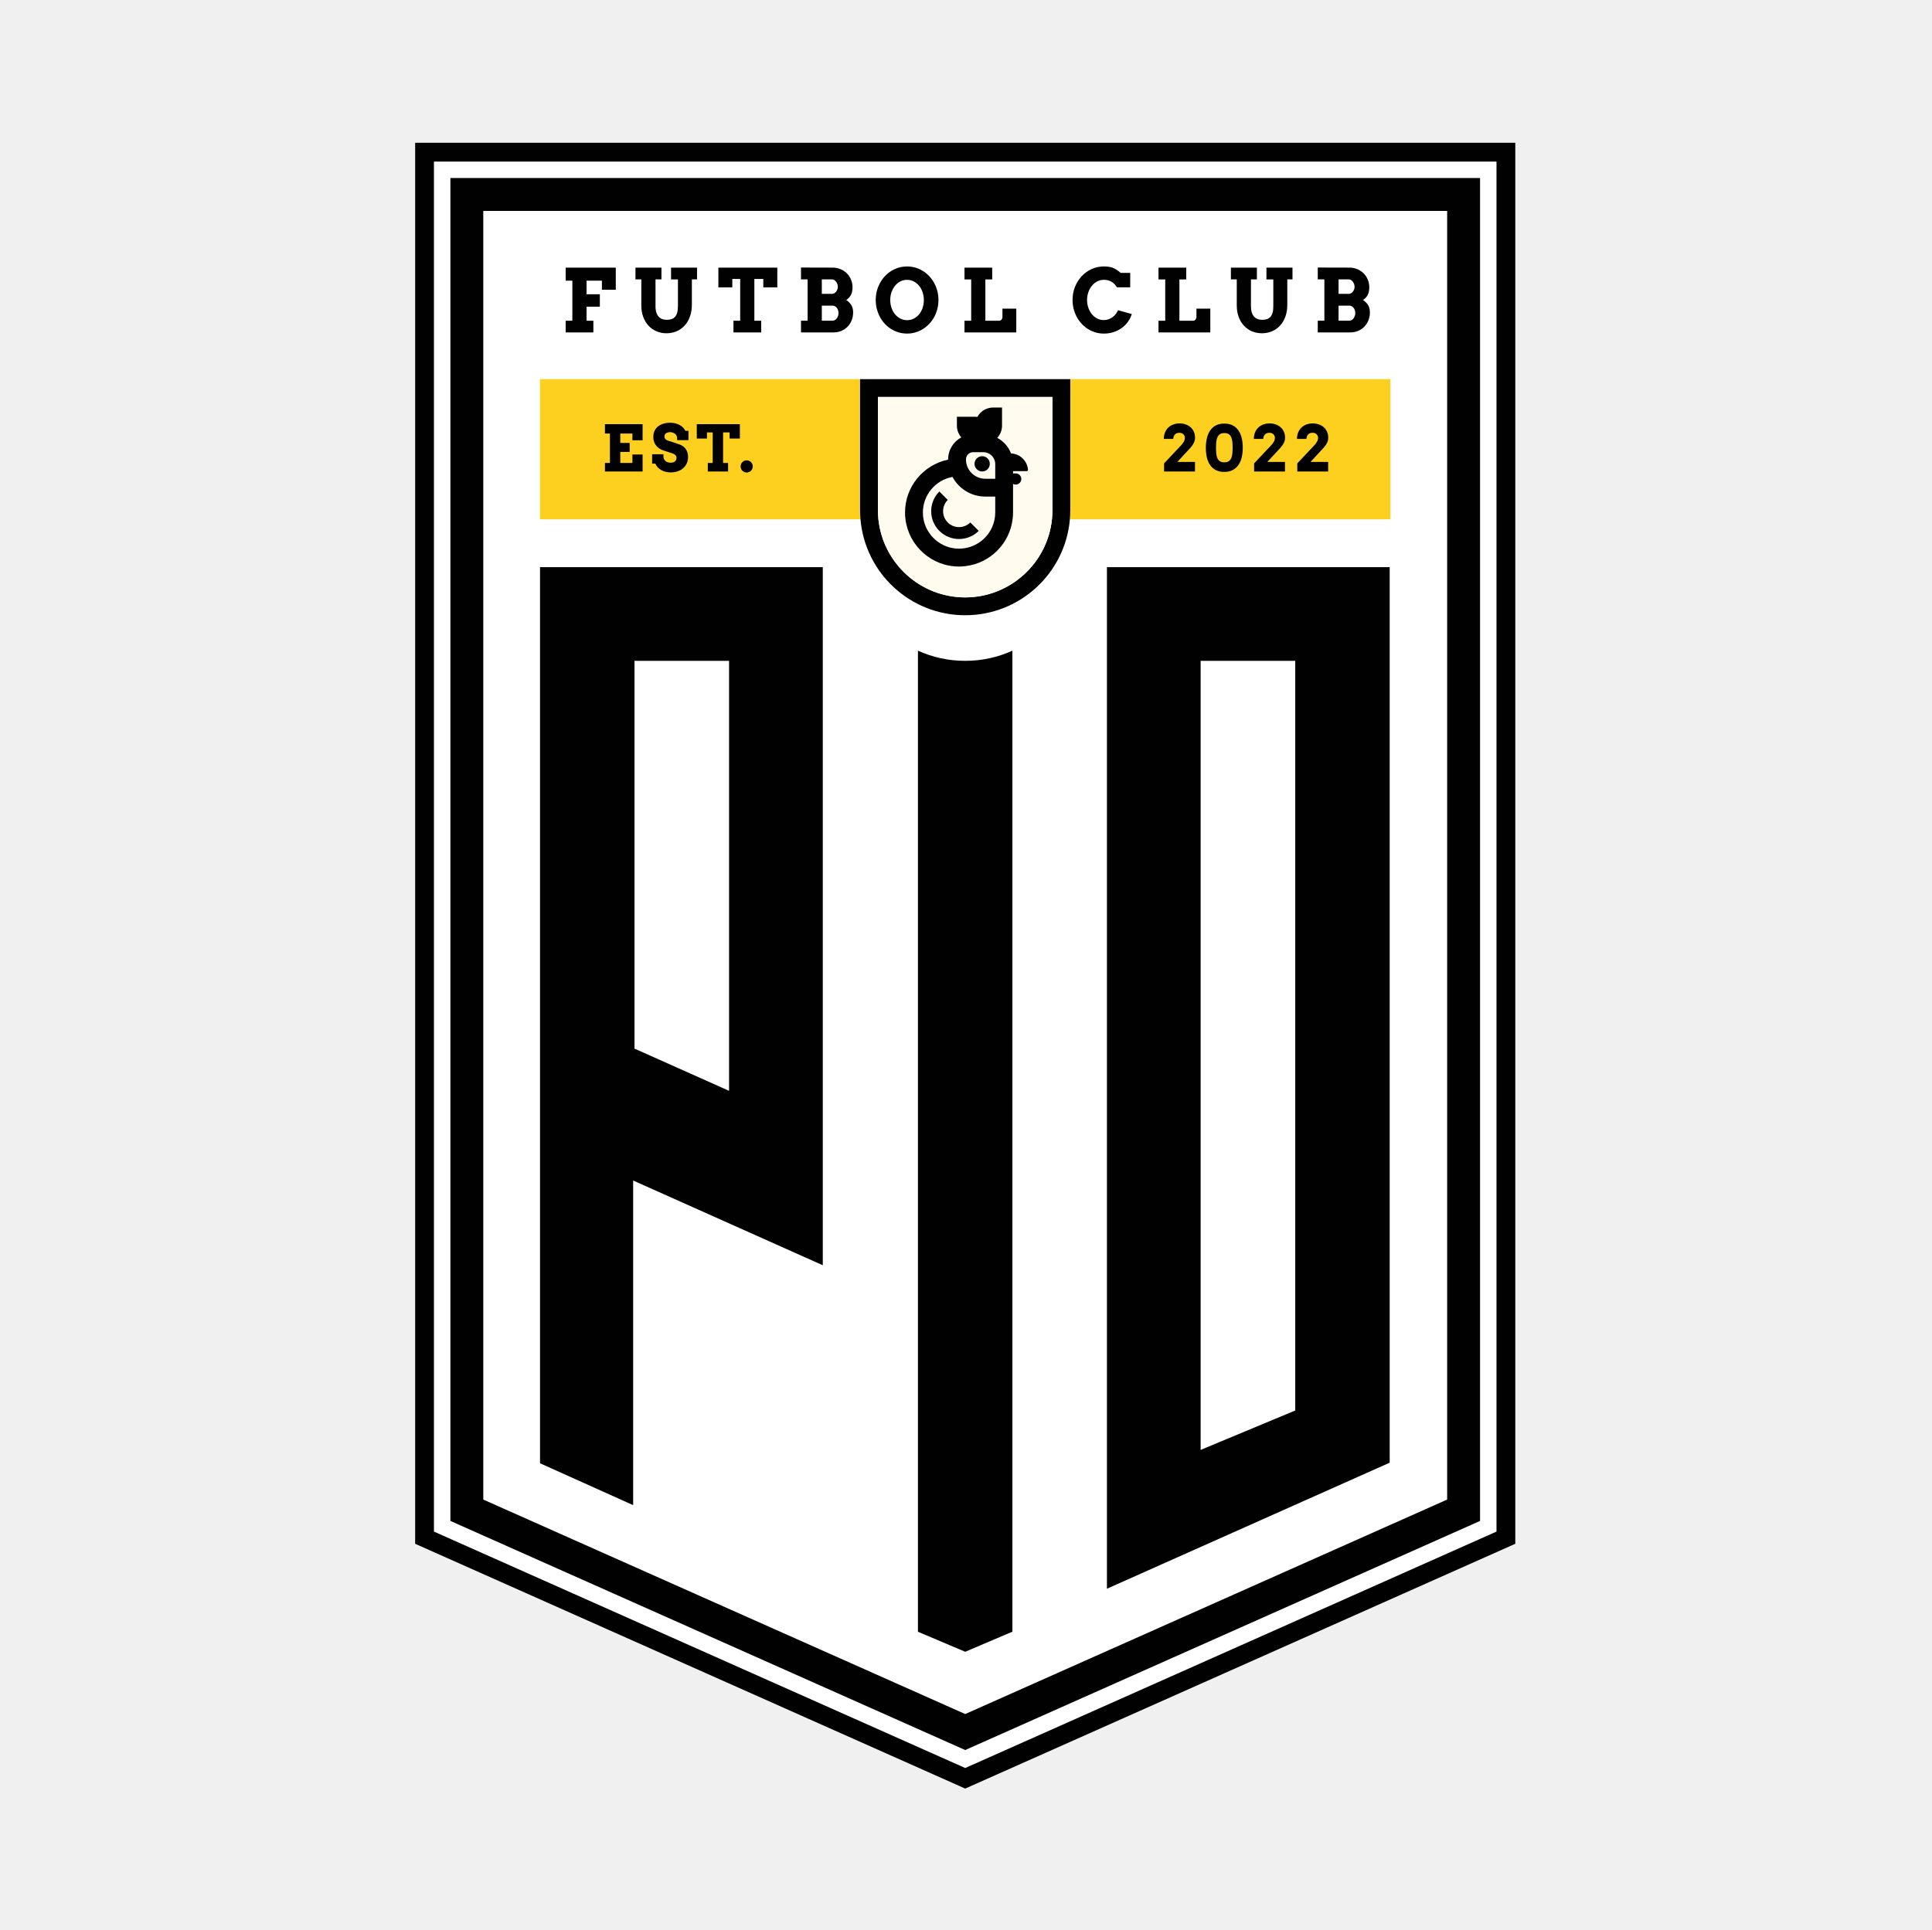
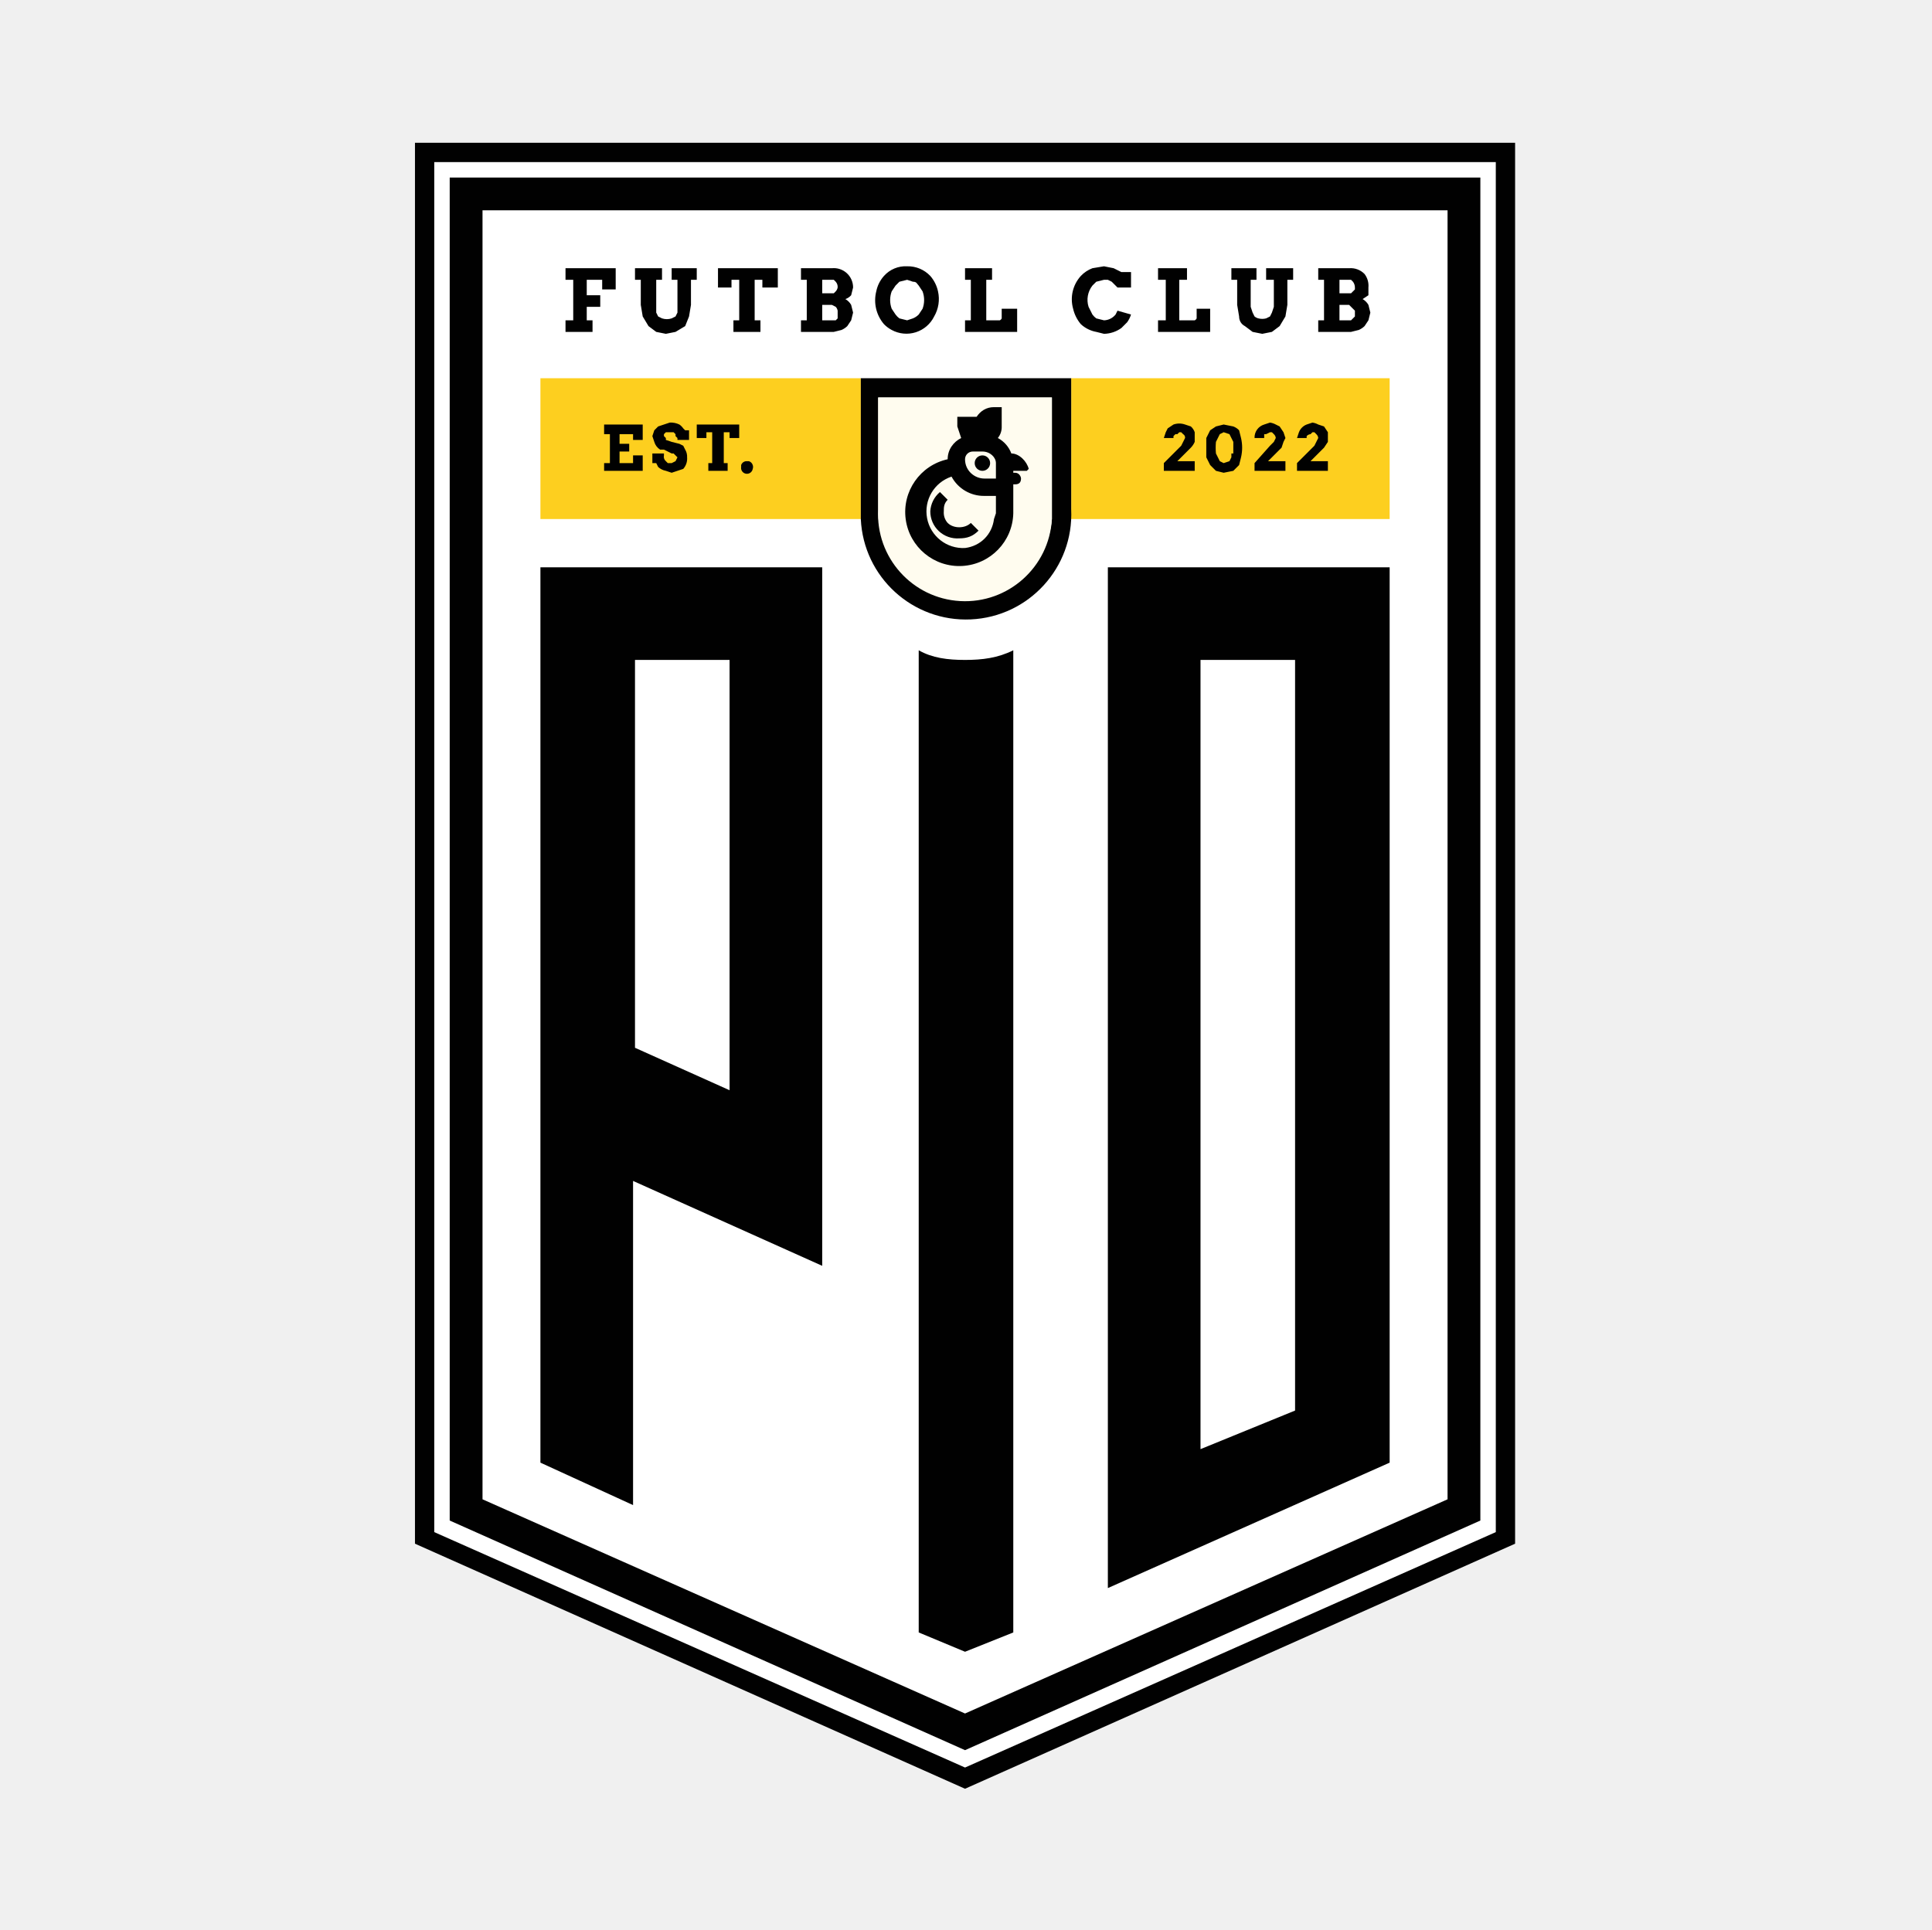
<svg xmlns="http://www.w3.org/2000/svg" width="1001" height="1000" fill="none">
  <g clip-path="url(#a)">
-     <path fill="#010101" d="M215.098 74v726.05l285 126.86 285-126.86V74h-570Z" />
-     <path fill="#fff" d="m775.358 793.728-275.26 122.52-275.26-122.52V83.738h550.52v709.99Z" />
-     <path fill="#010101" d="M233.358 92.262v695.94l266.74 118.73 266.74-118.73V92.262h-533.48Z" />
-     <path fill="#fff" d="m749.798 777.131-249.7 111.15-249.7-111.15v-667.83h499.4v667.83Z" />
-     <path fill="#010101" d="M279.798 293.93v464.39l48.25 21.7V611.79l98.25 43.91V293.93h-146.5Zm97.94 271.38-49-21.88V342.47h49v222.84ZM573.518 293.93v529.41l146.5-65.32V293.93h-146.5Zm97.56 437.05-49.01 20.42V342.47h49.01v388.52-.01ZM524.538 337.199v508.4l-24.44 10.41h-.01l-24.49-10.38v-508.43c7.47 3.41 15.75 5.27 24.49 5.27h.01c8.71 0 16.98-1.86 24.44-5.27Z" />
-     <path fill="#FDCF1F" d="M445.828 269.11h-166.04v-72.63h165.83v67.91c0 1.59.08 3.16.21 4.72ZM720.388 196.48v72.63h-166.07c.14-1.56.21-3.13.21-4.72v-67.91h165.86Z" />
-     <path fill="#010101" d="M293.078 138.699v6.75h3.47v20.76h-3.47v6.07h14.36v-6.07h-3.54v-7.27h6.89v-6.43h-6.89v-7.06h7.96v4.71h7.19v-11.46h-25.97ZM347.678 138.701v6.1h3.57v13.92c0 1.36-.15 2.49-.41 3.4-.27.9-.67 1.62-1.17 2.15-.51.54-1.13.93-1.84 1.14-.72.22-1.51.33-2.39.33-.88 0-1.62-.13-2.32-.39-.71-.26-1.33-.67-1.84-1.23-.52-.56-.92-1.28-1.21-2.17-.29-.89-.44-1.96-.44-3.24v-13.92h3.08v-6.1h-13.46v6.1h3.03v13.46c0 2.26.34 4.28 1.02 6.07.68 1.78 1.61 3.3 2.78 4.54 1.18 1.25 2.56 2.2 4.14 2.86 1.57.66 3.27.99 5.09.99 1.82 0 3.55-.33 5.15-1 1.61-.66 2.99-1.63 4.19-2.9 1.19-1.27 2.12-2.82 2.8-4.66.68-1.84 1.02-3.94 1.02-6.3v-13.06h2.68v-6.1h-13.46l-.01.01ZM372.208 138.699v10.22h7.21v-4.35h4.08v21.64h-3.48v6.07h14.37v-6.07h-3.54v-21.64h4.63v4.35h7.26v-10.22h-30.53ZM441.058 158.088a8.397 8.397 0 0 0-2.62-2.62 6.777 6.777 0 0 0 2.42-2.57c.57-1.07.85-2.41.85-4.04 0-1.38-.26-2.69-.77-3.92-.51-1.24-1.22-2.31-2.13-3.24-.92-.92-2.01-1.65-3.27-2.19-1.27-.55-2.65-.82-4.17-.82l-16.36-.04v6.14h3.43v21.41h-3.43v6.07h16.85c1.44 0 2.77-.26 4.02-.77a9.713 9.713 0 0 0 3.21-2.14c.91-.92 1.63-2.02 2.15-3.3.52-1.27.78-2.67.78-4.19 0-1.52-.32-2.75-.96-3.8m-15.26-13.29h5.27c.41 0 .8.11 1.17.34.36.23.69.52.96.9.28.36.5.78.66 1.24.16.45.24.91.24 1.36a4.093 4.093 0 0 1-.9 2.54c-.27.34-.6.62-.96.83-.37.21-.76.3-1.17.3h-5.27v-7.52.01Zm8.41 18.94c-.16.49-.38.9-.66 1.27-.27.36-.6.66-.97.88-.38.22-.78.33-1.21.33h-5.57v-7.81h5.57c.41 0 .82.1 1.19.29.36.21.69.47.99.83.28.34.5.76.66 1.22.16.46.24.97.24 1.51s-.09 1.02-.24 1.5M485.658 150.85c-.39-1.47-.92-2.87-1.63-4.16-.69-1.29-1.55-2.46-2.52-3.52-.99-1.06-2.08-1.96-3.29-2.71-1.19-.76-2.49-1.34-3.89-1.75-1.39-.41-2.85-.62-4.37-.62s-2.98.21-4.37.62c-1.39.42-2.68 1-3.88 1.75-1.2.75-2.3 1.66-3.27 2.71-.99 1.06-1.83 2.23-2.52 3.52s-1.23 2.69-1.62 4.16c-.38 1.48-.57 3.03-.57 4.65 0 1.62.2 3.15.57 4.62.39 1.47.93 2.86 1.62 4.15.69 1.29 1.53 2.47 2.52 3.52a15.67 15.67 0 0 0 3.27 2.71c1.2.75 2.49 1.34 3.88 1.75 1.39.41 2.85.62 4.37.62s2.98-.21 4.37-.62c1.4-.41 2.7-1 3.89-1.75 1.21-.76 2.3-1.66 3.29-2.71.97-1.05 1.83-2.23 2.52-3.52.71-1.29 1.24-2.68 1.63-4.16.38-1.48.57-3.02.57-4.61 0-1.59-.2-3.17-.57-4.65Zm-7.63 8.66c-.43 1.27-1.01 2.36-1.78 3.32a8.66 8.66 0 0 1-2.76 2.25c-1.07.56-2.25.84-3.53.84-1.28 0-2.43-.28-3.51-.84a8.588 8.588 0 0 1-2.74-2.25c-.77-.96-1.38-2.06-1.81-3.32-.42-1.27-.65-2.6-.65-4.02 0-1.42.22-2.79.65-4.05.44-1.28 1.05-2.39 1.81-3.33.77-.95 1.68-1.7 2.74-2.26 1.07-.55 2.23-.83 3.51-.83 1.28 0 2.43.28 3.49.83 1.07.56 1.98 1.31 2.76 2.26.77.95 1.38 2.06 1.8 3.33.43 1.27.65 2.62.65 4.05 0 1.43-.21 2.75-.63 4.02ZM519.378 159.939v4.5c0 .18-.04.39-.13.6-.09.21-.2.4-.34.57-.13.18-.3.32-.49.44-.18.11-.36.16-.56.16h-7.32v-21.41h3.54v-6.1h-14.36v6.1h3.47v21.41h-3.47v6.07h26.84v-12.34h-7.18ZM579.268 160.768c-.27.66-.63 1.3-1.11 1.91-.47.61-1.02 1.16-1.66 1.63-.62.48-1.33.85-2.09 1.13-.77.29-1.59.44-2.48.44-1.27 0-2.43-.28-3.49-.83a8.76 8.76 0 0 1-2.75-2.25c-.77-.95-1.36-2.04-1.8-3.31-.44-1.27-.66-2.61-.66-4.04 0-1.43.23-2.76.67-4.02.44-1.26 1.05-2.37 1.83-3.32.78-.95 1.69-1.71 2.75-2.27 1.07-.55 2.21-.83 3.46-.83.84 0 1.65.11 2.42.32.77.22 1.48.57 2.14 1.07.67.49 1.41 1.33 2.24 2.51h6.84v-7.48h-4.95c-1.5-1.33-2.86-2.22-4.1-2.67-1.24-.45-2.76-.68-4.59-.68-2.26 0-4.39.46-6.37 1.36a16.17 16.17 0 0 0-5.15 3.73c-1.46 1.57-2.6 3.41-3.46 5.51-.84 2.11-1.25 4.36-1.25 6.77 0 1.61.18 3.15.57 4.64.39 1.49.93 2.87 1.62 4.16.69 1.29 1.53 2.47 2.51 3.53.99 1.07 2.08 1.97 3.29 2.73 1.19.75 2.49 1.34 3.88 1.75 1.39.41 2.84.62 4.36.62 1.8 0 3.48-.26 5.04-.78 1.56-.51 2.97-1.22 4.21-2.12 1.25-.9 2.31-1.97 3.2-3.2a13.96 13.96 0 0 0 2.01-4.03l-7.12-1.98h-.01ZM619.898 159.939v4.5c0 .18-.05.39-.13.6-.08.21-.21.4-.34.57-.15.18-.3.32-.49.44-.19.11-.38.16-.57.16h-7.3v-21.41h3.54v-6.1h-14.37v6.1h3.48v21.41h-3.48v6.07h26.84v-12.34h-7.18ZM656.158 138.701v6.1h3.57v13.92c0 1.36-.13 2.49-.4 3.4-.28.9-.67 1.62-1.18 2.15-.51.54-1.12.93-1.84 1.14-.72.22-1.51.33-2.37.33-.86 0-1.62-.13-2.32-.39a4.63 4.63 0 0 1-1.85-1.23c-.51-.56-.91-1.28-1.2-2.17-.28-.89-.43-1.96-.43-3.24v-13.92h3.08v-6.1h-13.47v6.1h3.04v13.46c0 2.26.34 4.28 1.01 6.07.68 1.78 1.61 3.3 2.79 4.54 1.17 1.25 2.54 2.2 4.13 2.86 1.58.66 3.27.99 5.1.99 1.83 0 3.54-.33 5.15-1 1.59-.66 2.99-1.63 4.19-2.9 1.18-1.27 2.12-2.82 2.8-4.66.68-1.84 1.01-3.94 1.01-6.3v-13.06h2.69v-6.1h-13.47l-.03.01ZM708.808 158.088a8.432 8.432 0 0 0-2.63-2.62c1.05-.66 1.86-1.51 2.42-2.57.57-1.07.85-2.41.85-4.04 0-1.38-.26-2.69-.76-3.92-.51-1.24-1.23-2.31-2.14-3.24-.91-.92-2.01-1.65-3.26-2.19-1.27-.55-2.67-.82-4.17-.82l-16.37-.04v6.14h3.43v21.41h-3.43v6.07h16.86c1.42 0 2.76-.26 4.01-.77a9.756 9.756 0 0 0 3.22-2.14c.9-.92 1.62-2.02 2.14-3.3.52-1.27.79-2.67.79-4.19 0-1.52-.33-2.75-.96-3.8m-15.28-13.29h5.27c.41 0 .8.11 1.18.34.36.23.68.52.96.9.27.36.49.78.65 1.24.17.45.24.91.24 1.36 0 .47-.07.94-.24 1.36-.16.44-.38.83-.65 1.18-.28.34-.6.62-.96.83-.38.21-.77.3-1.18.3h-5.27v-7.52.01Zm8.41 18.94c-.16.49-.38.9-.65 1.27-.28.36-.6.66-.97.88-.38.22-.78.33-1.2.33h-5.59v-7.81h5.59c.4 0 .8.1 1.18.29.38.21.71.47.99.83.28.34.5.76.66 1.22.17.46.24.97.24 1.51s-.07 1.02-.24 1.5M332.938 228.169v-8.36h-19.51v4.88h2.58v15.22h-2.58v4.43h19.51v-8.79h-5.27v4.36h-6.29v-5.69h4.87v-4.68h-4.87v-4.85h6.29v3.48h5.27ZM356.718 228.148v-4.89h-1.62c-.24-.53-.61-1.06-1.07-1.56a7.59 7.59 0 0 0-1.72-1.34c-.68-.39-1.44-.7-2.29-.93-.85-.23-1.79-.35-2.79-.35-1.28 0-2.45.17-3.51.49-1.07.33-2 .8-2.77 1.42-.78.62-1.38 1.4-1.81 2.3-.43.91-.65 1.96-.65 3.12 0 1.01.15 1.9.45 2.68.29.78.69 1.47 1.19 2.04.5.58 1.08 1.07 1.73 1.46.66.39 1.34.69 2.03.9l3.71 1.21c.33.11.67.22 1.01.35.35.13.66.29.94.48.28.19.51.43.69.69.17.28.27.62.27 1.03 0 .79-.26 1.42-.77 1.86-.5.45-1.24.68-2.22.68-.63 0-1.19-.09-1.67-.26-.47-.17-.86-.4-1.18-.71-.3-.3-.55-.66-.71-1.07-.15-.4-.23-.85-.23-1.34v-1h-5.85v4.87h1.67c.29.69.69 1.33 1.22 1.89.51.55 1.12 1.02 1.8 1.42.69.4 1.46.71 2.3.91.83.22 1.72.32 2.65.32 1.34 0 2.56-.2 3.66-.59 1.1-.39 2.05-.92 2.82-1.63.79-.71 1.4-1.55 1.84-2.52.44-.99.66-2.07.66-3.25 0-.88-.11-1.67-.34-2.36-.23-.71-.54-1.33-.92-1.86-.4-.55-.86-1-1.4-1.38-.55-.38-1.12-.68-1.74-.89l-4.44-1.5c-.38-.12-.77-.24-1.17-.35-.4-.11-.77-.26-1.1-.44-.33-.18-.6-.41-.8-.71-.21-.28-.32-.67-.32-1.16 0-.39.09-.72.23-1 .16-.28.37-.51.63-.69.27-.17.57-.3.94-.39.35-.09.73-.14 1.14-.14.45 0 .89.07 1.3.22.41.13.79.33 1.12.57.33.24.6.52.8.86.21.33.34.69.4 1.07v1.42h5.85l.04.05ZM361.018 219.809v7.46h5.27v-3.17h2.98v15.81h-2.54v4.43h10.5v-4.43h-2.59v-15.81h3.38v3.17h5.31v-7.46h-22.31ZM389.778 240.5c-.16-.39-.39-.73-.67-1.01-.29-.29-.62-.51-1.01-.68-.38-.17-.78-.24-1.21-.24-.43 0-.85.07-1.24.24-.39.17-.72.4-1.01.69-.28.29-.51.62-.66 1-.16.38-.24.78-.24 1.22 0 .44.08.85.24 1.23.15.39.38.72.66 1 .29.28.62.5 1 .67.39.17.8.26 1.25.26.45 0 .84-.09 1.22-.26s.71-.39.99-.67.51-.61.67-1c.17-.39.26-.8.26-1.23 0-.43-.09-.83-.24-1.22M616.978 231.812a9.99 9.99 0 0 0 1.59-2.34c.39-.82.59-1.7.59-2.65 0-1.21-.22-2.26-.65-3.18a6.588 6.588 0 0 0-1.75-2.31c-.74-.62-1.59-1.1-2.56-1.42-.96-.33-1.98-.49-3.05-.49-1.13 0-2.19.18-3.19.54-.99.35-1.85.88-2.59 1.56-.74.68-1.32 1.53-1.74 2.53-.41 1-.63 2.13-.63 3.4h4.88c0-.43.09-.84.22-1.23.15-.39.34-.72.61-1.01.27-.29.6-.52.98-.69.39-.17.85-.24 1.39-.24.44 0 .84.07 1.18.21.35.15.66.34.89.58.24.24.44.52.56.83.13.3.19.62.19.94 0 .73-.19 1.45-.6 2.17-.4.71-.96 1.42-1.69 2.13l-8.48 9.01v4.21h16.01v-4.97h-9.14l6.99-7.56-.01-.02ZM643.378 227.162c-.34-1.51-.88-2.84-1.64-3.97a8.207 8.207 0 0 0-2.95-2.69c-1.22-.66-2.69-.99-4.44-.99-1.75 0-3.26.34-4.48 1-1.22.67-2.2 1.58-2.96 2.73-.75 1.16-1.3 2.49-1.64 4.02-.33 1.52-.5 3.15-.5 4.88s.18 3.37.52 4.89c.35 1.51.91 2.82 1.67 3.94.77 1.12 1.75 2 2.96 2.63 1.21.63 2.68.96 4.4.96 1.72 0 3.2-.33 4.42-1 1.22-.66 2.22-1.55 2.97-2.68.77-1.13 1.32-2.46 1.67-3.99.35-1.52.52-3.15.52-4.89 0-1.74-.17-3.32-.51-4.84m-4.89 7.88c-.08.92-.28 1.73-.58 2.4-.29.67-.73 1.21-1.3 1.58-.56.39-1.33.58-2.29.58s-1.72-.2-2.29-.58c-.56-.38-1-.91-1.29-1.58-.29-.67-.49-1.47-.58-2.4-.09-.92-.13-1.94-.13-3.03 0-1.09.05-2.06.13-2.98.1-.92.29-1.73.6-2.41.29-.68.73-1.22 1.3-1.61.57-.39 1.34-.58 2.3-.58.96 0 1.7.19 2.28.58.56.39 1 .92 1.29 1.61.3.68.49 1.48.57 2.41.09.92.13 1.91.13 2.98s-.05 2.11-.13 3.03M663.618 231.812c.67-.74 1.2-1.52 1.59-2.34.4-.82.6-1.7.6-2.65 0-1.21-.22-2.26-.65-3.18-.44-.91-1.02-1.69-1.76-2.31-.73-.62-1.58-1.1-2.56-1.42a9.27 9.27 0 0 0-3.04-.49c-1.13 0-2.19.18-3.19.54-.99.35-1.86.88-2.59 1.56-.74.68-1.33 1.53-1.74 2.53-.43 1-.63 2.13-.63 3.4h4.87c.01-.43.09-.84.23-1.23.13-.39.34-.72.61-1.01.26-.29.58-.52.98-.69.39-.17.85-.24 1.38-.24.45 0 .84.07 1.19.21.35.15.64.34.89.58.24.24.43.52.56.83.13.3.19.62.19.94 0 .73-.21 1.45-.6 2.17-.4.71-.97 1.42-1.7 2.13l-8.47 9.01v4.21h15.99v-4.97h-9.14l6.99-7.56v-.02ZM685.988 231.812c.67-.74 1.21-1.52 1.59-2.34.4-.82.6-1.7.6-2.65 0-1.21-.22-2.26-.65-3.18-.44-.91-1.02-1.69-1.77-2.31-.73-.62-1.58-1.1-2.56-1.42a9.27 9.27 0 0 0-3.04-.49c-1.13 0-2.19.18-3.19.54-1 .35-1.86.88-2.59 1.56-.74.68-1.33 1.53-1.74 2.53-.43 1-.63 2.13-.63 3.4h4.87c.01-.43.09-.84.23-1.23.13-.39.34-.72.6-1.01.27-.29.6-.52 1-.69.39-.17.85-.24 1.38-.24.45 0 .84.07 1.19.21.35.15.64.34.89.58.24.24.43.52.56.83.12.3.19.62.19.94 0 .73-.21 1.45-.6 2.17-.4.71-.97 1.42-1.7 2.13l-8.47 9.01v4.21h15.99v-4.97h-9.14l6.99-7.56v-.02Z" />
-     <path fill="#FFFCEF" d="M545.278 264.39c0 1.59-.09 3.17-.24 4.72-2.38 22.71-21.62 40.47-44.94 40.48h-.02c-23.34 0-42.59-17.77-44.96-40.48-.16-1.55-.25-3.13-.25-4.72v-58.66h90.41v58.66Z" />
-     <path fill="#010101" d="M445.618 196.48v67.91c0 1.59.08 3.16.21 4.72 2.38 27.86 25.77 49.73 54.25 49.73h.02c28.47-.01 51.84-21.87 54.22-49.73.14-1.56.21-3.13.21-4.72v-67.91h-108.91Zm54.48 113.11h-.02c-23.34 0-42.59-17.77-44.96-40.48-.16-1.55-.25-3.13-.25-4.72v-58.66h90.41v58.66c0 1.59-.09 3.17-.24 4.72-2.38 22.71-21.62 40.47-44.94 40.48Z" />
-     <path fill="#FFFCEF" d="M545.278 205.73v58.66c0 1.59-.09 3.17-.24 4.72-2.38 22.71-21.62 40.47-44.94 40.48h-.02c-23.34 0-42.59-17.77-44.96-40.48-.16-1.55-.25-3.13-.25-4.72v-58.66h90.41Z" />
-     <path fill="#010101" d="M508.878 244.33c2.19 0 3.96-1.77 3.96-3.96s-1.77-3.96-3.96-3.96-3.96 1.77-3.96 3.96 1.77 3.96 3.96 3.96Z" />
-     <path fill="#010101" d="M523.848 234.999a15.46 15.46 0 0 0-7.16-8.09 9.257 9.257 0 0 0 2.48-6.3v-9.41h-4.62c-3.52 0-6.6 1.97-8.17 4.87-.39-.05-.78-.09-1.18-.09h-9.41v4.62c0 2.33.86 4.44 2.28 6.07-4.07 2.19-6.84 6.5-6.84 11.44v.09c-12.73 2.63-22.32 13.91-22.32 27.41 0 1.18.07 2.35.23 3.49 1.71 13.79 13.51 24.5 27.76 24.5 1.08 0 2.15-.06 3.2-.2 12.78-1.45 22.97-11.56 24.55-24.31.16-1.14.23-2.31.23-3.49v-14.82c.41.22.88.35 1.38.35 1.59 0 2.9-1.3 2.9-2.9 0-1.6-1.3-2.9-2.9-2.9h-1.38v-1.16h7c.43 0 .77-.36.73-.78-.39-4.59-4.13-8.19-8.76-8.41m-19.62-.64h5.26c3.4 0 6.16 2.76 6.16 6.16v7.61h-5.16c-5.51 0-10.01-4.49-10.01-10.01a3.76 3.76 0 0 1 3.75-3.76Zm-4.13 49.72c-1.04.18-2.11.28-3.2.28-9.14 0-16.77-6.59-18.41-15.25-.22-1.13-.33-2.3-.33-3.49 0-9.18 6.62-16.83 15.34-18.44 1.56 2.91 3.85 5.37 6.61 7.14 2.99 1.93 6.56 3.05 10.38 3.05h5.16v8.24c0 1.19-.11 2.36-.33 3.49-1.45 7.63-7.53 13.64-15.21 14.97" />
-     <path fill="#010101" d="M491.048 270.759a8.216 8.216 0 0 1-2.42-5.84c0-2.2.86-4.28 2.42-5.84l-4.36-4.36a14.327 14.327 0 0 0-4.23 10.2c0 3.85 1.5 7.48 4.23 10.2 2.81 2.81 6.51 4.22 10.2 4.22 3.69 0 7.39-1.41 10.2-4.22l-4.36-4.36c-3.22 3.22-8.47 3.22-11.69 0" />
+     <path fill="#010101" d="M215 74v726l285 127 285-127V74H215Z" />
+     <path fill="#fff" d="M775 794 500 916 225 794V84h550v710Z" />
+     <path fill="#010101" d="M233 92v696l267 119 267-119V92H233Z" />
+     <path fill="#fff" d="M750 777 500 888 250 777V109h500v668Z" />
+     <path fill="#010101" d="M280 294v464l48 22V612l98 44V294H280Zm98 271-49-22V342h49v223Zm196-271v529l146-65V294H574Zm97 437-49 20V342h49v389ZM525 337v509l-25 10-24-10V337c7 4 15 5 24 5s17-1 25-5Z" />
+     <path fill="#FDCF1F" d="M446 269H280v-73h166v73Zm274-73v73H554l1-5v-68h165Z" />
+     <path fill="#010101" d="M293 139v6h4v21h-4v6h14v-6h-3v-7h7v-6h-7v-8h8v5h7v-11h-26Zm55 0v6h3v17l-1 2-2 1a8 8 0 0 1-5 0l-2-1-1-2v-17h3v-6h-14v6h3v13l1 6 3 5 4 3 5 1 5-1 5-3 2-5 1-6v-13h3v-6h-13Zm24 0v10h7v-4h4v21h-3v6h14v-6h-3v-21h4v4h8v-10h-31Zm69 19a8 8 0 0 0-3-3 7 7 0 0 0 3-2l1-4a10 10 0 0 0-11-10h-16v6h3v21h-3v6h17l4-1a10 10 0 0 0 3-2l2-3 1-4-1-4m-15-13h6l1 1a4 4 0 0 1 1 3 4 4 0 0 1-1 2l-1 1h-6v-7Zm8 19v1l-1 1h-7v-8h5l2 1a4 4 0 0 1 1 2v3m52-13a18 18 0 0 0-4-8 16 16 0 0 0-12-5 15 15 0 0 0-12 5 17 17 0 0 0-4 8 19 19 0 0 0 4 17 16 16 0 0 0 4 3 16 16 0 0 0 22-7 18 18 0 0 0 2-13Zm-8 9-2 3a9 9 0 0 1-3 2l-3 1-4-1a9 9 0 0 1-2-2l-2-3a13 13 0 0 1 0-9l2-3 2-2 4-1 3 1c2 0 2 1 3 2l2 3a13 13 0 0 1 0 9Zm41 0v5a2 2 0 0 1-1 1h-7v-21h3v-6h-14v6h3v21h-3v6h27v-12h-8Zm60 1-1 2a8 8 0 0 1-6 3l-4-1a9 9 0 0 1-2-2l-2-4a12 12 0 0 1 2-11l2-2 4-1h2l2 1 3 3h7v-8h-5l-4-2-5-1-6 1a16 16 0 0 0-6 4 18 18 0 0 0-4 17 19 19 0 0 0 4 8 16 16 0 0 0 8 4l4 1a16 16 0 0 0 9-3l3-3a14 14 0 0 0 2-4l-7-2Zm41-1v5a2 2 0 0 1-1 1h-8v-21h4v-6h-15v6h4v21h-4v6h27v-12h-7Zm36-21v6h4v14l-1 3-1 2-2 1a8 8 0 0 1-4 0 5 5 0 0 1-2-1l-1-2-1-3v-14h3v-6h-13v6h3v13l1 6c0 2 1 4 3 5l4 3 5 1 5-1 4-3 3-5 1-6v-13h3v-6h-14Zm53 19a8 8 0 0 0-3-3l3-2v-4a10 10 0 0 0-2-7 10 10 0 0 0-8-3h-16v6h3v21h-3v6h17l4-1a10 10 0 0 0 3-2l2-3 1-4-1-4m-15-13h6l1 1a5 5 0 0 1 1 3v1l-1 1-1 1h-6v-7Zm8 19-1 1-1 1h-6v-8h5l1 1 1 1 1 1v3m-369 64v-8h-20v5h3v15h-3v4h20v-8h-5v4h-7v-6h5v-4h-5v-5h7v3h5Zm24 0v-5h-2l-1-1a8 8 0 0 0-2-2 10 10 0 0 0-5-1l-3 1-3 1-2 2-1 3 1 3a7 7 0 0 0 3 4h2l4 2h1l1 1 1 1-1 2-2 1h-2l-1-1a3 3 0 0 1-1-3v-1h-6v5h2l1 2a8 8 0 0 0 4 2l3 1 3-1 3-1a8 8 0 0 0 2-6 7 7 0 0 0-1-4l-1-2-2-1-4-1a32 32 0 0 0-3-1v-1l-1-1v-1l1-1h4l1 1v1l1 1v1h6Zm4-8v7h5v-3h3v16h-2v4h10v-4h-2v-16h3v3h5v-7h-22Zm29 21a3 3 0 0 0-2-2h-1a3 3 0 0 0-3 2v1a3 3 0 0 0 6 1 3 3 0 0 0 0-2m227-9a10 10 0 0 0 2-3v-5a7 7 0 0 0-2-3l-3-1a9 9 0 0 0-6 0l-3 2-1 2-1 3h5v-1l1-1h1l1-1h1l1 1a2 2 0 0 1 1 2l-1 2-1 2-9 9v4h16v-5h-9l7-7Zm26-5-1-4a8 8 0 0 0-3-2l-5-1-4 1-3 2-2 4v10l2 4 3 3 4 1 5-1 3-3 1-4a22 22 0 0 0 0-10m-5 8v2l-1 2-3 1-2-1-1-2-1-2a32 32 0 0 1 0-6l1-2 1-2 2-1 3 1 1 2 1 2v6m25-3 1-3 1-2-1-3-2-3-2-1a9 9 0 0 0-3-1l-3 1a7 7 0 0 0-5 7h5v-2h1l2-1h1l1 1a3 3 0 0 1 1 2l-1 2-2 2-8 9v4h16v-5h-9l7-7Zm22 0 2-3v-5l-2-3-3-1a9 9 0 0 0-3-1l-3 1a7 7 0 0 0-4 4l-1 3h5v-1a3 3 0 0 1 2-1l1-1h1l1 1a3 3 0 0 1 1 2l-1 2-1 2-9 9v4h16v-5h-9l7-7Z" />
+     <path fill="#FFFCEF" d="M545 264v5a45 45 0 0 1-90-5v-58h90v58Z" />
+     <path fill="#010101" d="M446 196v73a54 54 0 0 0 109-5v-68H446Zm54 114a45 45 0 0 1-45-46v-58h90v63c-2 23-22 41-45 41Z" />
+     <path fill="#FFFCEF" d="M545 206v63a45 45 0 0 1-90-5v-58h90Z" />
+     <path fill="#010101" d="M509 244a4 4 0 1 0 0-8 4 4 0 0 0 0 8Z" />
+     <path fill="#010101" d="M524 235a15 15 0 0 0-7-8 9 9 0 0 0 2-6v-10h-4c-4 0-7 2-9 5h-10v5l2 6c-4 2-7 6-7 11a28 28 0 1 0 34 28v-15h1c2 0 3-1 3-3 0-1-1-3-3-3h-1v-1h7l1-1c-1-4-5-8-9-8m-20-1h5c4 0 7 3 7 6v8h-6c-5 0-10-4-10-10a4 4 0 0 1 4-4Zm-4 50a19 19 0 0 1-7-37 19 19 0 0 0 17 10h6v9l-1 3c-1 8-7 14-15 15" />
+     <path fill="#010101" d="M491 271a8 8 0 0 1-2-6c0-2 0-4 2-6l-4-4a14 14 0 0 0-5 10 14 14 0 0 0 15 14c4 0 7-1 10-4l-4-4c-3 3-9 3-12 0" />
  </g>
  <defs>
    <clipPath id="a">
-       <path fill="#fff" d="M215.098 74h570v852.91h-570z" />
+       <path fill="#fff" d="M215 74h570v853H215z" />
    </clipPath>
  </defs>
</svg>
